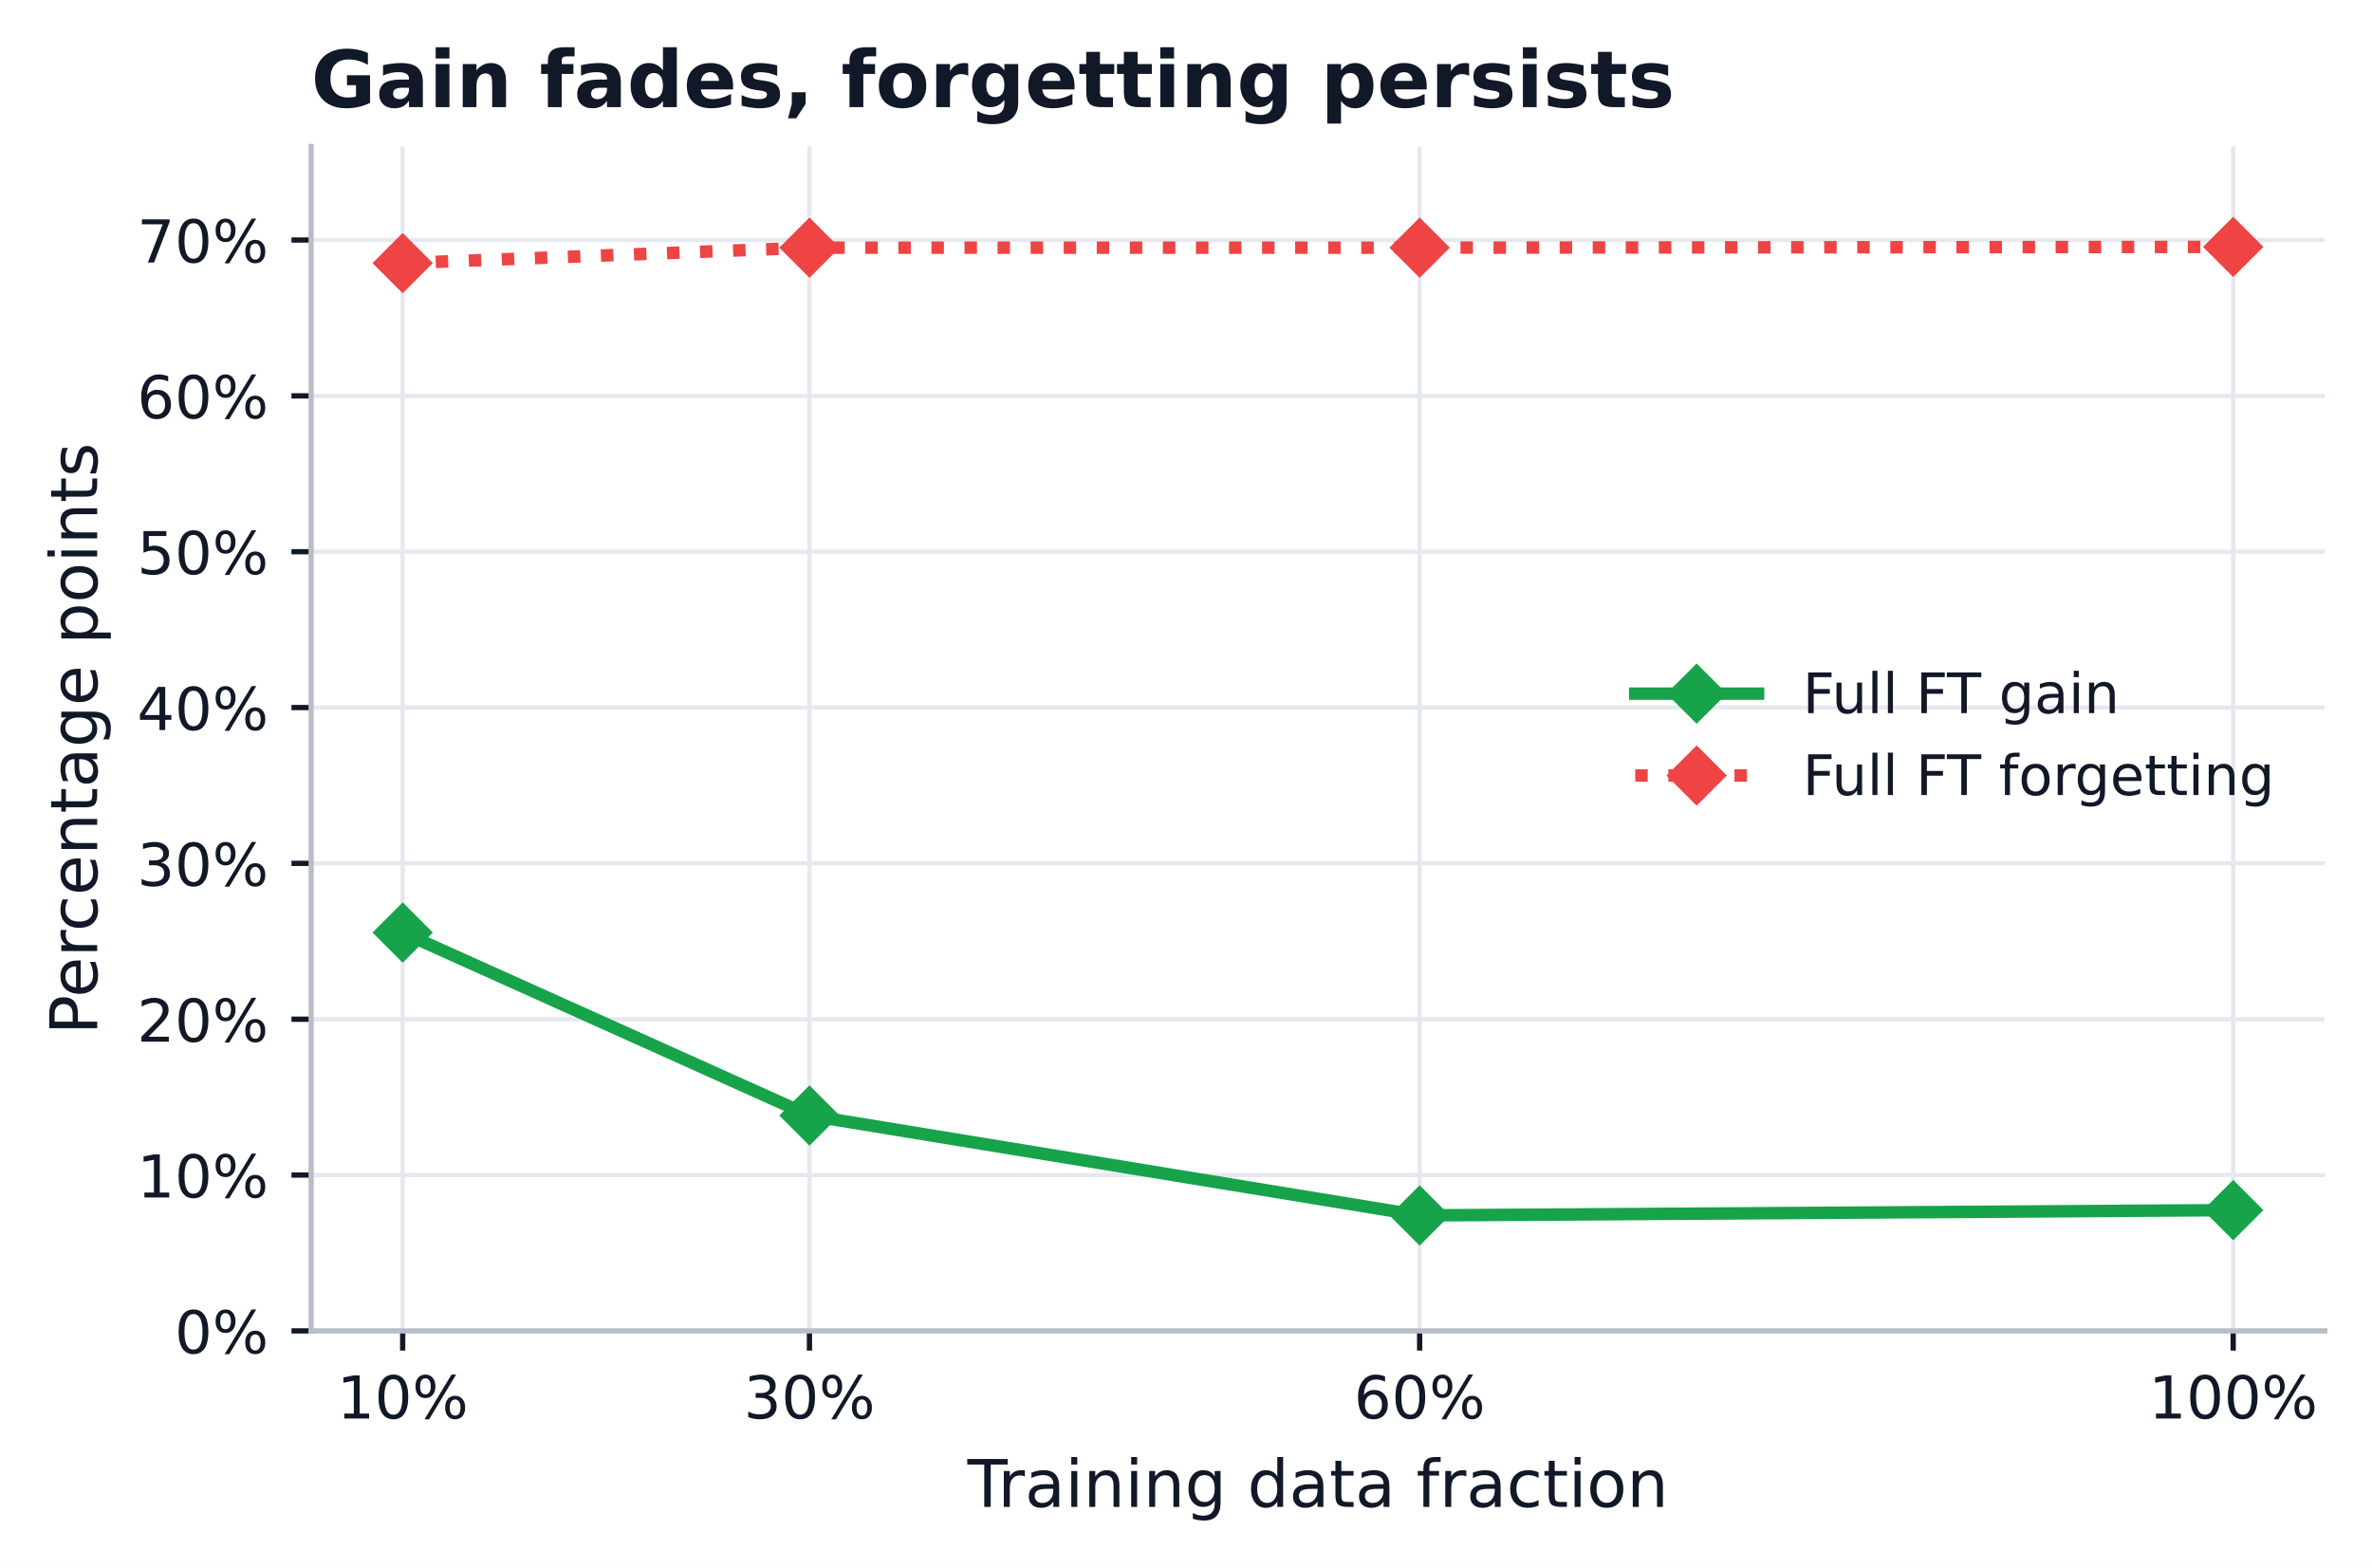
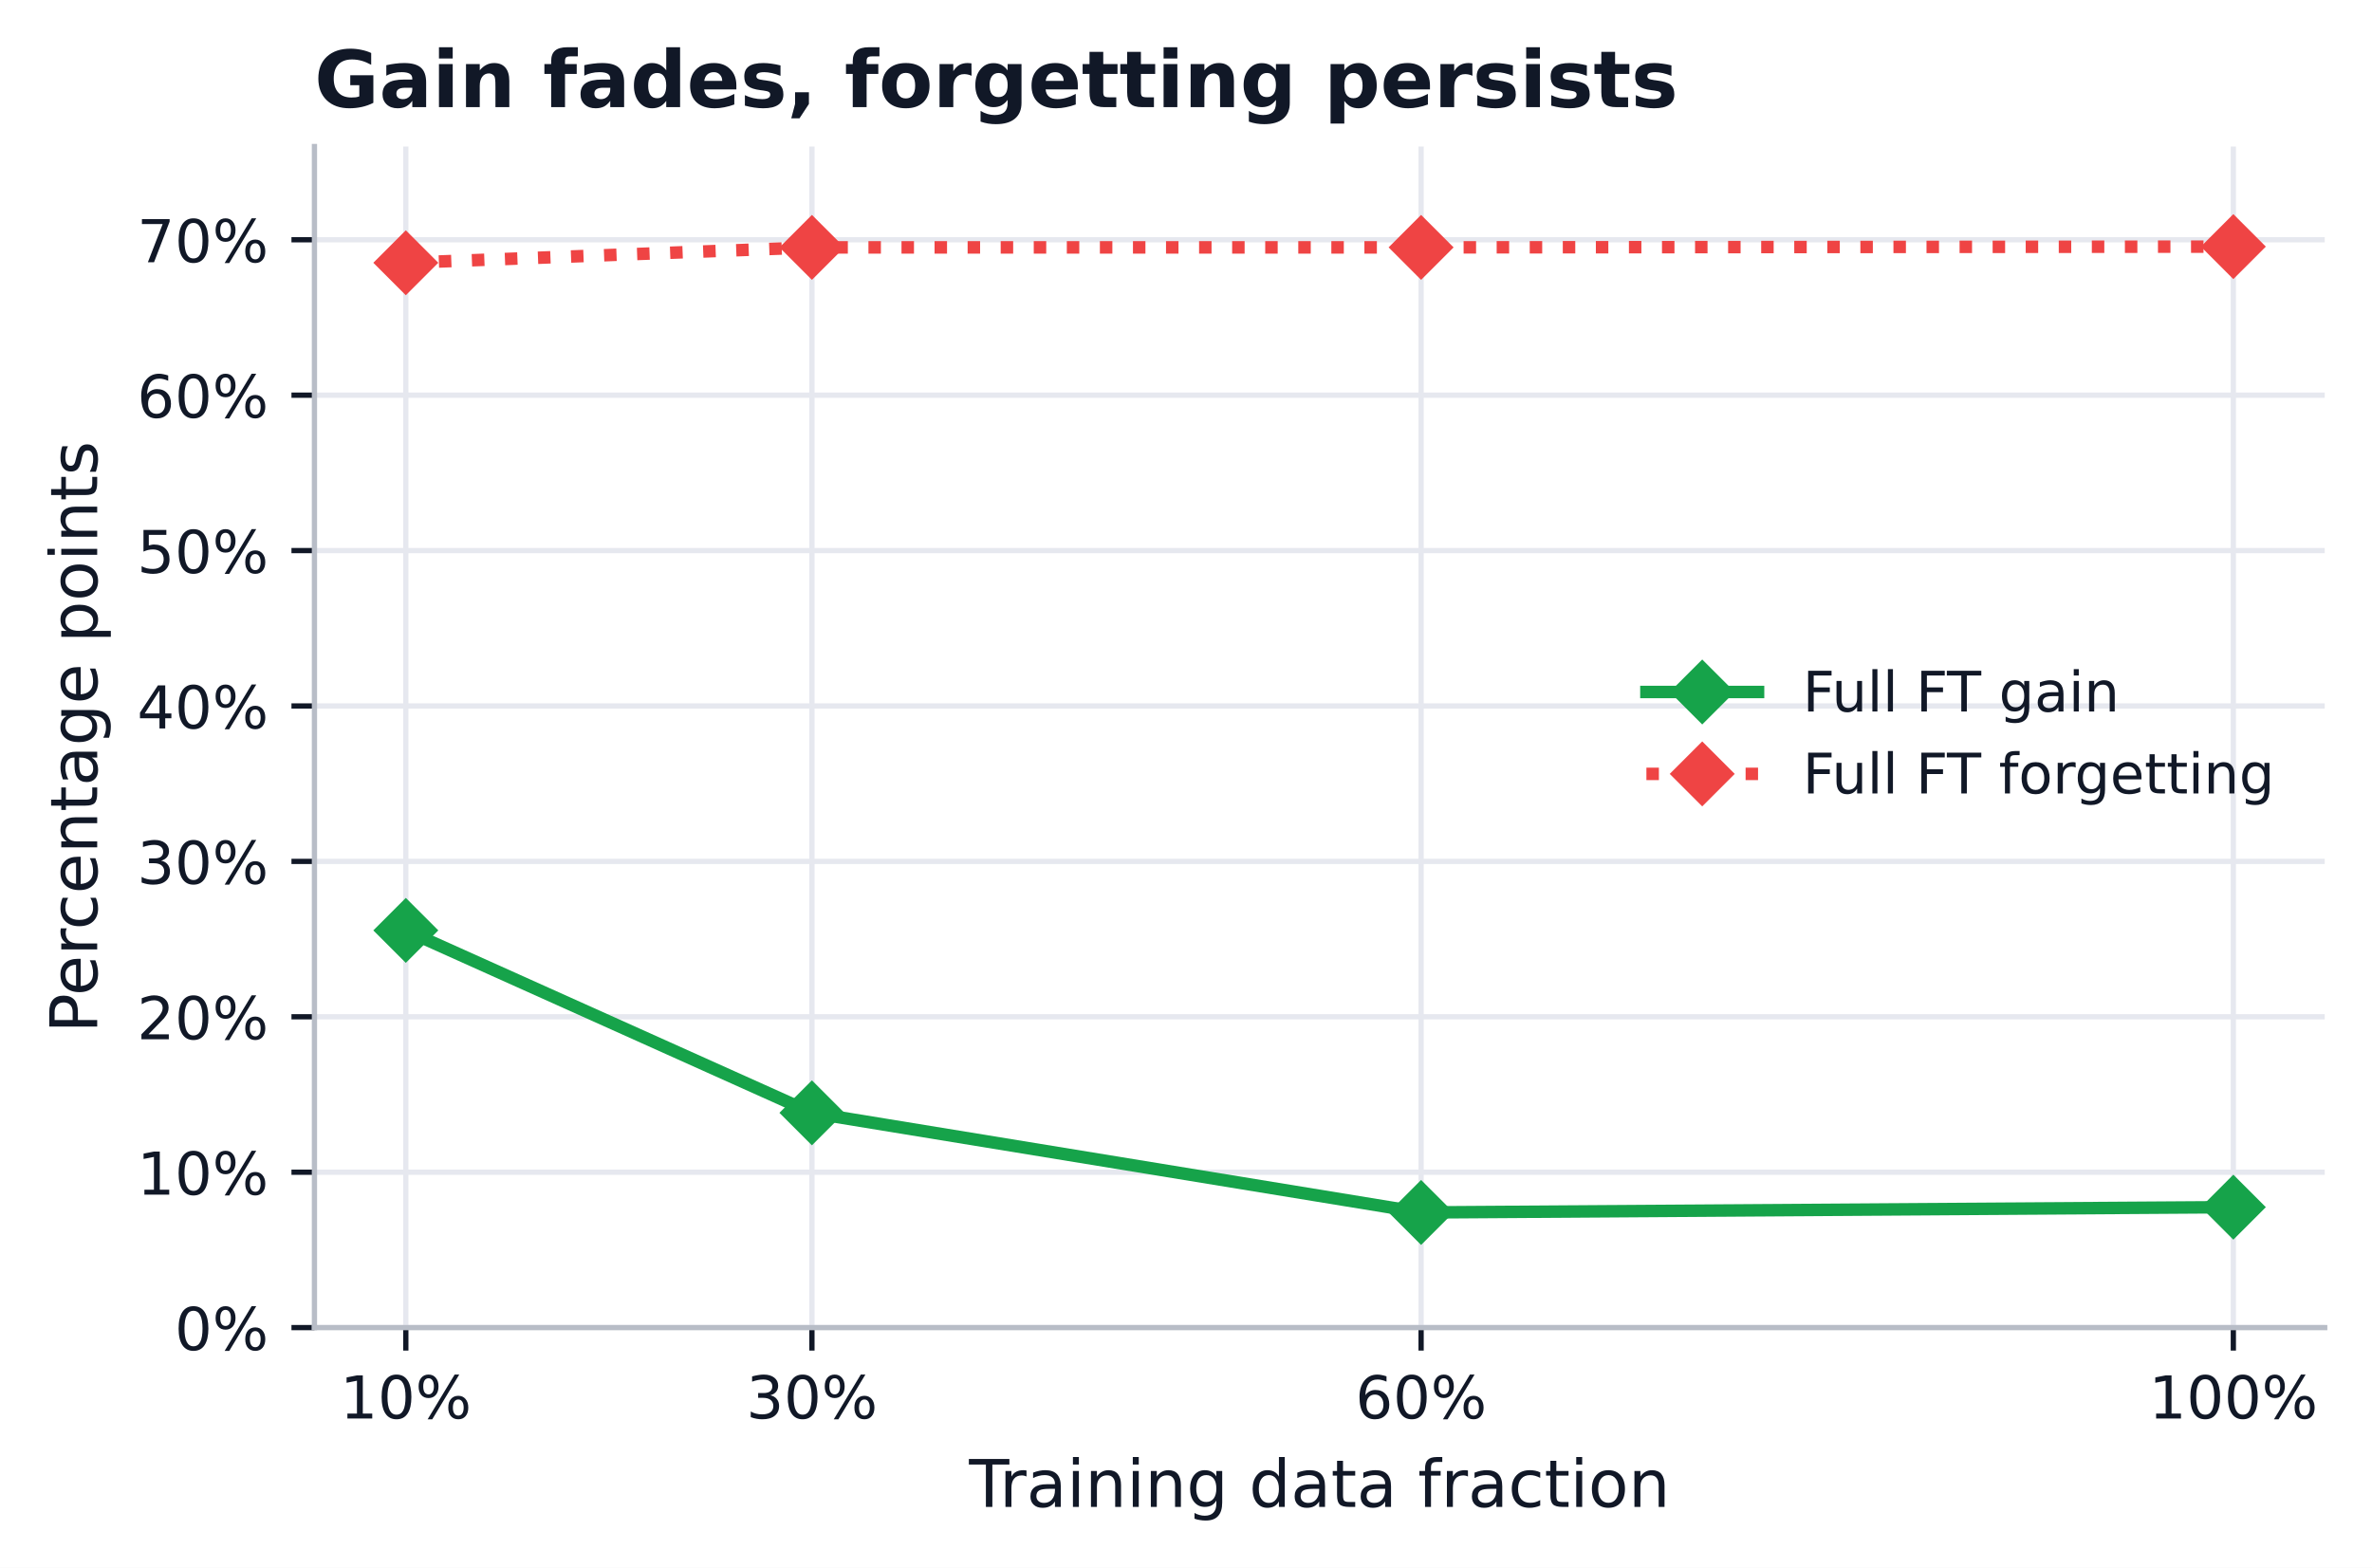
<svg xmlns="http://www.w3.org/2000/svg" xmlns:xlink="http://www.w3.org/1999/xlink" width="361.2pt" height="238.8pt" viewBox="0 0 361.2 238.8" version="1.1">
  <defs>
    <style type="text/css">*{stroke-linejoin: round; stroke-linecap: butt}</style>
  </defs>
  <g id="figure_1">
    <g id="patch_1">
      <path d="M 0 238.8  L 361.2 238.8  L 361.2 0  L 0 0  z " style="fill: #ffffff" />
    </g>
    <g id="axes_1">
      <g id="patch_2">
-         <path d="M 47.382 202.711  L 354 202.711  L 354 22.318  L 47.382 22.318  z " style="fill: #ffffff" />
+         <path d="M 47.882 202.211  L 354 202.211  L 354 22.318  L 47.882 22.318  z " style="fill: #ffffff" />
      </g>
      <g id="matplotlib.axis_1">
        <g id="xtick_1">
          <g id="line2d_1">
-             <path d="M 61.319 202.711  L 61.319 22.318  " clip-path="url(#p1017e65a24)" style="fill: none; stroke: #e6e8ef; stroke-width: 0.65; stroke-linecap: square" />
+             <path d="M 61.796 202.211  L 61.796 22.318  " clip-path="url(#p505e9488b6)" style="fill: none; stroke: #e6e8ef; stroke-width: 0.8; stroke-linecap: square" />
          </g>
          <g id="line2d_2">
            <defs>
-               <path id="mf1a57bf677" d="M 0 0  L 0 3  " style="stroke: #111827; stroke-width: 0.8" />
+               <path id="m8e253fec0e" d="M 0 0  L 0 3.5  " style="stroke: #111827; stroke-width: 0.8" />
            </defs>
            <g>
-               <use xlink:href="#mf1a57bf677" x="61.319" y="202.711" style="fill: #111827; stroke: #111827; stroke-width: 0.8" />
+               <use xlink:href="#m8e253fec0e" x="61.796" y="202.211" style="fill: #111827; stroke: #111827; stroke-width: 0.8" />
            </g>
          </g>
          <g id="text_1">
-             <text style="fill: #111827; font: 9px 'DejaVu Sans'; text-anchor: middle" x="61.319" y="216.05" transform="rotate(-0 61.31919 216.0497)">10%</text>
+             <text style="fill: #111827; font: 9px 'DejaVu Sans'; text-anchor: middle" x="61.796" y="216.05" transform="rotate(-0 61.79646 216.0497)">10%</text>
          </g>
        </g>
        <g id="xtick_2">
          <g id="line2d_3">
-             <path d="M 123.262 202.711  L 123.262 22.318  " clip-path="url(#p1017e65a24)" style="fill: none; stroke: #e6e8ef; stroke-width: 0.65; stroke-linecap: square" />
+             <path d="M 123.638 202.211  L 123.638 22.318  " clip-path="url(#p505e9488b6)" style="fill: none; stroke: #e6e8ef; stroke-width: 0.8; stroke-linecap: square" />
          </g>
          <g id="line2d_4">
            <g>
-               <use xlink:href="#mf1a57bf677" x="123.262" y="202.711" style="fill: #111827; stroke: #111827; stroke-width: 0.8" />
+               <use xlink:href="#m8e253fec0e" x="123.638" y="202.211" style="fill: #111827; stroke: #111827; stroke-width: 0.8" />
            </g>
          </g>
          <g id="text_2">
-             <text style="fill: #111827; font: 9px 'DejaVu Sans'; text-anchor: middle" x="123.262" y="216.05" transform="rotate(-0 123.2621 216.0497)">30%</text>
+             <text style="fill: #111827; font: 9px 'DejaVu Sans'; text-anchor: middle" x="123.638" y="216.05" transform="rotate(-0 123.6384 216.0497)">30%</text>
          </g>
        </g>
        <g id="xtick_3">
          <g id="line2d_5">
-             <path d="M 216.177 202.711  L 216.177 22.318  " clip-path="url(#p1017e65a24)" style="fill: none; stroke: #e6e8ef; stroke-width: 0.65; stroke-linecap: square" />
+             <path d="M 216.401 202.211  L 216.401 22.318  " clip-path="url(#p505e9488b6)" style="fill: none; stroke: #e6e8ef; stroke-width: 0.8; stroke-linecap: square" />
          </g>
          <g id="line2d_6">
            <g>
-               <use xlink:href="#mf1a57bf677" x="216.177" y="202.711" style="fill: #111827; stroke: #111827; stroke-width: 0.8" />
+               <use xlink:href="#m8e253fec0e" x="216.401" y="202.211" style="fill: #111827; stroke: #111827; stroke-width: 0.8" />
            </g>
          </g>
          <g id="text_3">
-             <text style="fill: #111827; font: 9px 'DejaVu Sans'; text-anchor: middle" x="216.177" y="216.05" transform="rotate(-0 216.1765 216.0497)">60%</text>
+             <text style="fill: #111827; font: 9px 'DejaVu Sans'; text-anchor: middle" x="216.401" y="216.05" transform="rotate(-0 216.4013 216.0497)">60%</text>
          </g>
        </g>
        <g id="xtick_4">
          <g id="line2d_7">
-             <path d="M 340.062 202.711  L 340.062 22.318  " clip-path="url(#p1017e65a24)" style="fill: none; stroke: #e6e8ef; stroke-width: 0.65; stroke-linecap: square" />
+             <path d="M 340.085 202.211  L 340.085 22.318  " clip-path="url(#p505e9488b6)" style="fill: none; stroke: #e6e8ef; stroke-width: 0.8; stroke-linecap: square" />
          </g>
          <g id="line2d_8">
            <g>
-               <use xlink:href="#mf1a57bf677" x="340.062" y="202.711" style="fill: #111827; stroke: #111827; stroke-width: 0.8" />
+               <use xlink:href="#m8e253fec0e" x="340.085" y="202.211" style="fill: #111827; stroke: #111827; stroke-width: 0.8" />
            </g>
          </g>
          <g id="text_4">
-             <text style="fill: #111827; font: 9px 'DejaVu Sans'; text-anchor: middle" x="340.062" y="216.05" transform="rotate(-0 340.0624 216.0497)">100%</text>
+             <text style="fill: #111827; font: 9px 'DejaVu Sans'; text-anchor: middle" x="340.085" y="216.05" transform="rotate(-0 340.0851 216.0497)">100%</text>
          </g>
        </g>
        <g id="text_5">
-           <text style="fill: #111827; font: 10px 'DejaVu Sans'; text-anchor: middle" x="200.691" y="229.52" transform="rotate(-0 200.6908 229.5198)">Training data fraction</text>
+           <text style="fill: #111827; font: 10px 'DejaVu Sans'; text-anchor: middle" x="200.941" y="229.52" transform="rotate(-0 200.9408 229.5198)">Training data fraction</text>
        </g>
      </g>
      <g id="matplotlib.axis_2">
        <g id="ytick_1">
          <g id="line2d_9">
-             <path d="M 47.382 202.711  L 354 202.711  " clip-path="url(#p1017e65a24)" style="fill: none; stroke: #e6e8ef; stroke-width: 0.65; stroke-linecap: square" />
+             <path d="M 47.882 202.211  L 354 202.211  " clip-path="url(#p505e9488b6)" style="fill: none; stroke: #e6e8ef; stroke-width: 0.8; stroke-linecap: square" />
          </g>
          <g id="line2d_10">
            <defs>
-               <path id="m56d9ecb0d0" d="M 0 0  L -3 0  " style="stroke: #111827; stroke-width: 0.8" />
+               <path id="m3a94a7444b" d="M 0 0  L -3.5 0  " style="stroke: #111827; stroke-width: 0.8" />
            </defs>
            <g>
-               <use xlink:href="#m56d9ecb0d0" x="47.382" y="202.711" style="fill: #111827; stroke: #111827; stroke-width: 0.8" />
+               <use xlink:href="#m3a94a7444b" x="47.882" y="202.211" style="fill: #111827; stroke: #111827; stroke-width: 0.8" />
            </g>
          </g>
          <g id="text_6">
-             <text style="fill: #111827; font: 9px 'DejaVu Sans'; text-anchor: end" x="40.882" y="206.13" transform="rotate(-0 40.88203 206.1304)">0%</text>
+             <text style="fill: #111827; font: 9px 'DejaVu Sans'; text-anchor: end" x="40.882" y="205.63" transform="rotate(-0 40.88203 205.6304)">0%</text>
          </g>
        </g>
        <g id="ytick_2">
          <g id="line2d_11">
-             <path d="M 47.382 178.975  L 354 178.975  " clip-path="url(#p1017e65a24)" style="fill: none; stroke: #e6e8ef; stroke-width: 0.65; stroke-linecap: square" />
+             <path d="M 47.882 178.541  L 354 178.541  " clip-path="url(#p505e9488b6)" style="fill: none; stroke: #e6e8ef; stroke-width: 0.8; stroke-linecap: square" />
          </g>
          <g id="line2d_12">
            <g>
-               <use xlink:href="#m56d9ecb0d0" x="47.382" y="178.975" style="fill: #111827; stroke: #111827; stroke-width: 0.8" />
+               <use xlink:href="#m3a94a7444b" x="47.882" y="178.541" style="fill: #111827; stroke: #111827; stroke-width: 0.8" />
            </g>
          </g>
          <g id="text_7">
-             <text style="fill: #111827; font: 9px 'DejaVu Sans'; text-anchor: end" x="40.882" y="182.394" transform="rotate(-0 40.88203 182.3945)">10%</text>
+             <text style="fill: #111827; font: 9px 'DejaVu Sans'; text-anchor: end" x="40.882" y="181.96" transform="rotate(-0 40.88203 181.9603)">10%</text>
          </g>
        </g>
        <g id="ytick_3">
          <g id="line2d_13">
-             <path d="M 47.382 155.239  L 354 155.239  " clip-path="url(#p1017e65a24)" style="fill: none; stroke: #e6e8ef; stroke-width: 0.65; stroke-linecap: square" />
+             <path d="M 47.882 154.871  L 354 154.871  " clip-path="url(#p505e9488b6)" style="fill: none; stroke: #e6e8ef; stroke-width: 0.8; stroke-linecap: square" />
          </g>
          <g id="line2d_14">
            <g>
-               <use xlink:href="#m56d9ecb0d0" x="47.382" y="155.239" style="fill: #111827; stroke: #111827; stroke-width: 0.8" />
+               <use xlink:href="#m3a94a7444b" x="47.882" y="154.871" style="fill: #111827; stroke: #111827; stroke-width: 0.8" />
            </g>
          </g>
          <g id="text_8">
-             <text style="fill: #111827; font: 9px 'DejaVu Sans'; text-anchor: end" x="40.882" y="158.659" transform="rotate(-0 40.88203 158.6585)">20%</text>
+             <text style="fill: #111827; font: 9px 'DejaVu Sans'; text-anchor: end" x="40.882" y="158.29" transform="rotate(-0 40.88203 158.2901)">20%</text>
          </g>
        </g>
        <g id="ytick_4">
          <g id="line2d_15">
-             <path d="M 47.382 131.503  L 354 131.503  " clip-path="url(#p1017e65a24)" style="fill: none; stroke: #e6e8ef; stroke-width: 0.65; stroke-linecap: square" />
+             <path d="M 47.882 131.201  L 354 131.201  " clip-path="url(#p505e9488b6)" style="fill: none; stroke: #e6e8ef; stroke-width: 0.8; stroke-linecap: square" />
          </g>
          <g id="line2d_16">
            <g>
-               <use xlink:href="#m56d9ecb0d0" x="47.382" y="131.503" style="fill: #111827; stroke: #111827; stroke-width: 0.8" />
+               <use xlink:href="#m3a94a7444b" x="47.882" y="131.201" style="fill: #111827; stroke: #111827; stroke-width: 0.8" />
            </g>
          </g>
          <g id="text_9">
-             <text style="fill: #111827; font: 9px 'DejaVu Sans'; text-anchor: end" x="40.882" y="134.923" transform="rotate(-0 40.88203 134.9226)">30%</text>
+             <text style="fill: #111827; font: 9px 'DejaVu Sans'; text-anchor: end" x="40.882" y="134.62" transform="rotate(-0 40.88203 134.62)">30%</text>
          </g>
        </g>
        <g id="ytick_5">
          <g id="line2d_17">
-             <path d="M 47.382 107.767  L 354 107.767  " clip-path="url(#p1017e65a24)" style="fill: none; stroke: #e6e8ef; stroke-width: 0.65; stroke-linecap: square" />
+             <path d="M 47.882 107.531  L 354 107.531  " clip-path="url(#p505e9488b6)" style="fill: none; stroke: #e6e8ef; stroke-width: 0.8; stroke-linecap: square" />
          </g>
          <g id="line2d_18">
            <g>
-               <use xlink:href="#m56d9ecb0d0" x="47.382" y="107.767" style="fill: #111827; stroke: #111827; stroke-width: 0.8" />
+               <use xlink:href="#m3a94a7444b" x="47.882" y="107.531" style="fill: #111827; stroke: #111827; stroke-width: 0.8" />
            </g>
          </g>
          <g id="text_10">
-             <text style="fill: #111827; font: 9px 'DejaVu Sans'; text-anchor: end" x="40.882" y="111.187" transform="rotate(-0 40.88203 111.1867)">40%</text>
+             <text style="fill: #111827; font: 9px 'DejaVu Sans'; text-anchor: end" x="40.882" y="110.95" transform="rotate(-0 40.88203 110.9499)">40%</text>
          </g>
        </g>
        <g id="ytick_6">
          <g id="line2d_19">
-             <path d="M 47.382 84.032  L 354 84.032  " clip-path="url(#p1017e65a24)" style="fill: none; stroke: #e6e8ef; stroke-width: 0.65; stroke-linecap: square" />
+             <path d="M 47.882 83.86  L 354 83.86  " clip-path="url(#p505e9488b6)" style="fill: none; stroke: #e6e8ef; stroke-width: 0.8; stroke-linecap: square" />
          </g>
          <g id="line2d_20">
            <g>
-               <use xlink:href="#m56d9ecb0d0" x="47.382" y="84.032" style="fill: #111827; stroke: #111827; stroke-width: 0.8" />
+               <use xlink:href="#m3a94a7444b" x="47.882" y="83.86" style="fill: #111827; stroke: #111827; stroke-width: 0.8" />
            </g>
          </g>
          <g id="text_11">
-             <text style="fill: #111827; font: 9px 'DejaVu Sans'; text-anchor: end" x="40.882" y="87.451" transform="rotate(-0 40.88203 87.4508)">50%</text>
+             <text style="fill: #111827; font: 9px 'DejaVu Sans'; text-anchor: end" x="40.882" y="87.28" transform="rotate(-0 40.88203 87.27975)">50%</text>
          </g>
        </g>
        <g id="ytick_7">
          <g id="line2d_21">
-             <path d="M 47.382 60.296  L 354 60.296  " clip-path="url(#p1017e65a24)" style="fill: none; stroke: #e6e8ef; stroke-width: 0.65; stroke-linecap: square" />
+             <path d="M 47.882 60.19  L 354 60.19  " clip-path="url(#p505e9488b6)" style="fill: none; stroke: #e6e8ef; stroke-width: 0.8; stroke-linecap: square" />
          </g>
          <g id="line2d_22">
            <g>
-               <use xlink:href="#m56d9ecb0d0" x="47.382" y="60.296" style="fill: #111827; stroke: #111827; stroke-width: 0.8" />
+               <use xlink:href="#m3a94a7444b" x="47.882" y="60.19" style="fill: #111827; stroke: #111827; stroke-width: 0.8" />
            </g>
          </g>
          <g id="text_12">
-             <text style="fill: #111827; font: 9px 'DejaVu Sans'; text-anchor: end" x="40.882" y="63.715" transform="rotate(-0 40.88203 63.71489)">60%</text>
+             <text style="fill: #111827; font: 9px 'DejaVu Sans'; text-anchor: end" x="40.882" y="63.61" transform="rotate(-0 40.88203 63.60962)">60%</text>
          </g>
        </g>
        <g id="ytick_8">
          <g id="line2d_23">
-             <path d="M 47.382 36.56  L 354 36.56  " clip-path="url(#p1017e65a24)" style="fill: none; stroke: #e6e8ef; stroke-width: 0.65; stroke-linecap: square" />
+             <path d="M 47.882 36.52  L 354 36.52  " clip-path="url(#p505e9488b6)" style="fill: none; stroke: #e6e8ef; stroke-width: 0.8; stroke-linecap: square" />
          </g>
          <g id="line2d_24">
            <g>
-               <use xlink:href="#m56d9ecb0d0" x="47.382" y="36.56" style="fill: #111827; stroke: #111827; stroke-width: 0.8" />
+               <use xlink:href="#m3a94a7444b" x="47.882" y="36.52" style="fill: #111827; stroke: #111827; stroke-width: 0.8" />
            </g>
          </g>
          <g id="text_13">
-             <text style="fill: #111827; font: 9px 'DejaVu Sans'; text-anchor: end" x="40.882" y="39.979" transform="rotate(-0 40.88203 39.97897)">70%</text>
+             <text style="fill: #111827; font: 9px 'DejaVu Sans'; text-anchor: end" x="40.882" y="39.939" transform="rotate(-0 40.88203 39.9395)">70%</text>
          </g>
        </g>
        <g id="text_14">
-           <text style="fill: #111827; font: 10px 'DejaVu Sans'; text-anchor: middle" x="14.798" y="112.515" transform="rotate(-90 14.79844 112.5146)">Percentage points</text>
+           <text style="fill: #111827; font: 10px 'DejaVu Sans'; text-anchor: middle" x="14.798" y="112.265" transform="rotate(-90 14.79844 112.2646)">Percentage points</text>
        </g>
      </g>
      <g id="line2d_25">
-         <path d="M 61.319 142.042  L 123.262 169.908  L 216.177 185.123  L 340.062 184.316  " clip-path="url(#p1017e65a24)" style="fill: none; stroke: #16a34a; stroke-width: 1.9; stroke-linecap: square" />
+         <path d="M 61.796 141.71  L 123.638 169.499  L 216.401 184.672  L 340.085 183.867  " clip-path="url(#p505e9488b6)" style="fill: none; stroke: #16a34a; stroke-width: 1.9; stroke-linecap: square" />
        <defs>
-           <path id="m783fef59d8" d="M -0 3.889  L 3.889 0  L 0 -3.889  L -3.889 -0  z " style="stroke: #16a34a; stroke-linejoin: miter" />
+           <path id="m2d5b07ed53" d="M -0 4.243  L 4.243 0  L 0 -4.243  L -4.243 -0  z " style="stroke: #16a34a; stroke-linejoin: miter" />
        </defs>
-         <g clip-path="url(#p1017e65a24)">
-           <use xlink:href="#m783fef59d8" x="61.319" y="142.042" style="fill: #16a34a; stroke: #16a34a; stroke-linejoin: miter" />
-           <use xlink:href="#m783fef59d8" x="123.262" y="169.908" style="fill: #16a34a; stroke: #16a34a; stroke-linejoin: miter" />
-           <use xlink:href="#m783fef59d8" x="216.177" y="185.123" style="fill: #16a34a; stroke: #16a34a; stroke-linejoin: miter" />
-           <use xlink:href="#m783fef59d8" x="340.062" y="184.316" style="fill: #16a34a; stroke: #16a34a; stroke-linejoin: miter" />
+         <g clip-path="url(#p505e9488b6)">
+           <use xlink:href="#m2d5b07ed53" x="61.796" y="141.71" style="fill: #16a34a; stroke: #16a34a; stroke-linejoin: miter" />
+           <use xlink:href="#m2d5b07ed53" x="123.638" y="169.499" style="fill: #16a34a; stroke: #16a34a; stroke-linejoin: miter" />
+           <use xlink:href="#m2d5b07ed53" x="216.401" y="184.672" style="fill: #16a34a; stroke: #16a34a; stroke-linejoin: miter" />
+           <use xlink:href="#m2d5b07ed53" x="340.085" y="183.867" style="fill: #16a34a; stroke: #16a34a; stroke-linejoin: miter" />
        </g>
      </g>
      <g id="line2d_26">
-         <path d="M 61.319 40.073  L 123.262 37.723  L 216.177 37.723  L 340.062 37.604  " clip-path="url(#p1017e65a24)" style="fill: none; stroke-dasharray: 1.9,3.135; stroke-dashoffset: 0; stroke: #ef4444; stroke-width: 1.9" />
+         <path d="M 61.796 40.023  L 123.638 37.68  L 216.401 37.68  L 340.085 37.562  " clip-path="url(#p505e9488b6)" style="fill: none; stroke-dasharray: 1.9,3.135; stroke-dashoffset: 0; stroke: #ef4444; stroke-width: 1.9" />
        <defs>
-           <path id="m36088940e5" d="M -0 3.889  L 3.889 0  L 0 -3.889  L -3.889 -0  z " style="stroke: #ef4444; stroke-linejoin: miter" />
+           <path id="m25b7489ca3" d="M -0 4.243  L 4.243 0  L 0 -4.243  L -4.243 -0  z " style="stroke: #ef4444; stroke-linejoin: miter" />
        </defs>
-         <g clip-path="url(#p1017e65a24)">
-           <use xlink:href="#m36088940e5" x="61.319" y="40.073" style="fill: #ef4444; stroke: #ef4444; stroke-linejoin: miter" />
-           <use xlink:href="#m36088940e5" x="123.262" y="37.723" style="fill: #ef4444; stroke: #ef4444; stroke-linejoin: miter" />
-           <use xlink:href="#m36088940e5" x="216.177" y="37.723" style="fill: #ef4444; stroke: #ef4444; stroke-linejoin: miter" />
-           <use xlink:href="#m36088940e5" x="340.062" y="37.604" style="fill: #ef4444; stroke: #ef4444; stroke-linejoin: miter" />
+         <g clip-path="url(#p505e9488b6)">
+           <use xlink:href="#m25b7489ca3" x="61.796" y="40.023" style="fill: #ef4444; stroke: #ef4444; stroke-linejoin: miter" />
+           <use xlink:href="#m25b7489ca3" x="123.638" y="37.68" style="fill: #ef4444; stroke: #ef4444; stroke-linejoin: miter" />
+           <use xlink:href="#m25b7489ca3" x="216.401" y="37.68" style="fill: #ef4444; stroke: #ef4444; stroke-linejoin: miter" />
+           <use xlink:href="#m25b7489ca3" x="340.085" y="37.562" style="fill: #ef4444; stroke: #ef4444; stroke-linejoin: miter" />
        </g>
      </g>
      <g id="patch_3">
-         <path d="M 47.382 202.711  L 47.382 22.318  " style="fill: none; stroke: #b8bdc7; stroke-width: 0.8; stroke-linejoin: miter; stroke-linecap: square" />
+         <path d="M 47.882 202.211  L 47.882 22.318  " style="fill: none; stroke: #b8bdc7; stroke-width: 0.8; stroke-linejoin: miter; stroke-linecap: square" />
      </g>
      <g id="patch_4">
-         <path d="M 47.382 202.711  L 354 202.711  " style="fill: none; stroke: #b8bdc7; stroke-width: 0.8; stroke-linejoin: miter; stroke-linecap: square" />
+         <path d="M 47.882 202.211  L 354 202.211  " style="fill: none; stroke: #b8bdc7; stroke-width: 0.8; stroke-linejoin: miter; stroke-linecap: square" />
      </g>
      <g id="text_15">
-         <text style="fill: #111827; font: 700 12px 'DejaVu Sans'; text-anchor: start" x="47.382" y="16.318" transform="rotate(-0 47.38203 16.31812)">Gain fades, forgetting persists</text>
+         <text style="fill: #111827; font: 700 12px 'DejaVu Sans'; text-anchor: start" x="47.882" y="16.318" transform="rotate(-0 47.88203 16.31812)">Gain fades, forgetting persists</text>
      </g>
      <g id="legend_1">
        <g id="line2d_27">
-           <path d="M 249.01 105.647  L 258.36 105.647  L 267.71 105.647  " style="fill: none; stroke: #16a34a; stroke-width: 1.9; stroke-linecap: square" />
+           <path d="M 250.71 105.397  L 259.21 105.397  L 267.71 105.397  " style="fill: none; stroke: #16a34a; stroke-width: 1.9; stroke-linecap: square" />
          <g>
-             <use xlink:href="#m783fef59d8" x="258.36" y="105.647" style="fill: #16a34a; stroke: #16a34a; stroke-linejoin: miter" />
+             <use xlink:href="#m2d5b07ed53" x="259.21" y="105.397" style="fill: #16a34a; stroke: #16a34a; stroke-linejoin: miter" />
          </g>
        </g>
        <g id="text_16">
-           <text style="fill: #111827; font: 8.5px 'DejaVu Sans'; text-anchor: start" x="274.51" y="108.622" transform="rotate(-0 274.5099 108.6219)">Full FT gain</text>
+           <text style="fill: #111827; font: 8.5px 'DejaVu Sans'; text-anchor: start" x="274.51" y="108.372" transform="rotate(-0 274.5099 108.3719)">Full FT gain</text>
        </g>
        <g id="line2d_28">
-           <path d="M 249.01 118.123  L 258.36 118.123  L 267.71 118.123  " style="fill: none; stroke-dasharray: 1.9,3.135; stroke-dashoffset: 0; stroke: #ef4444; stroke-width: 1.9" />
+           <path d="M 250.71 117.873  L 259.21 117.873  L 267.71 117.873  " style="fill: none; stroke-dasharray: 1.9,3.135; stroke-dashoffset: 0; stroke: #ef4444; stroke-width: 1.9" />
          <g>
-             <use xlink:href="#m36088940e5" x="258.36" y="118.123" style="fill: #ef4444; stroke: #ef4444; stroke-linejoin: miter" />
+             <use xlink:href="#m25b7489ca3" x="259.21" y="117.873" style="fill: #ef4444; stroke: #ef4444; stroke-linejoin: miter" />
          </g>
        </g>
        <g id="text_17">
-           <text style="fill: #111827; font: 8.5px 'DejaVu Sans'; text-anchor: start" x="274.51" y="121.098" transform="rotate(-0 274.5099 121.0983)">Full FT forgetting</text>
+           <text style="fill: #111827; font: 8.5px 'DejaVu Sans'; text-anchor: start" x="274.51" y="120.848" transform="rotate(-0 274.5099 120.8483)">Full FT forgetting</text>
        </g>
      </g>
    </g>
  </g>
  <defs>
-     <clipPath id="p1017e65a24">
-       <rect x="47.382" y="22.318" width="306.617" height="180.393" />
+     <clipPath id="p505e9488b6">
+       <rect x="47.882" y="22.318" width="306.117" height="179.893" />
    </clipPath>
  </defs>
</svg>
